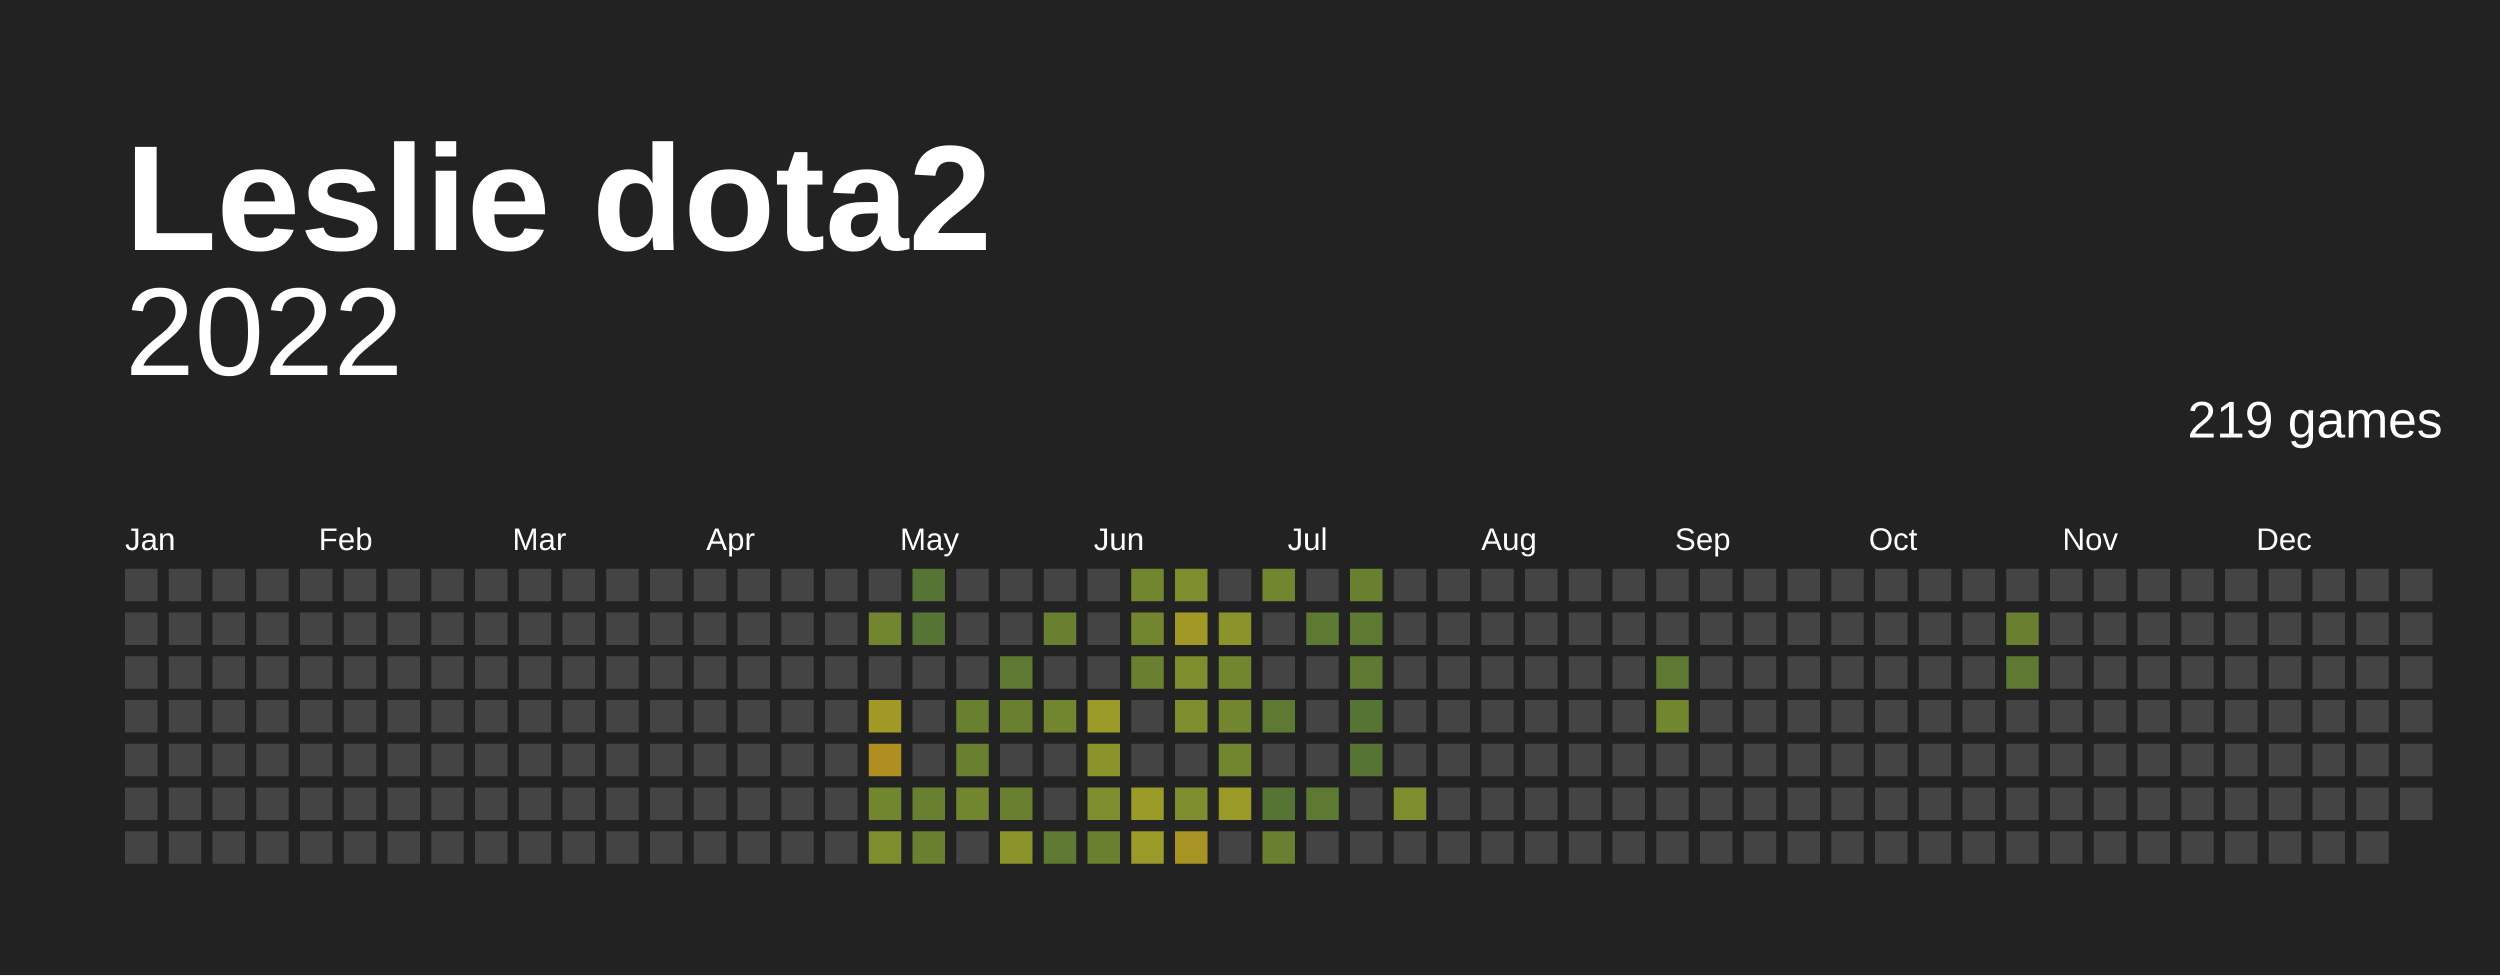
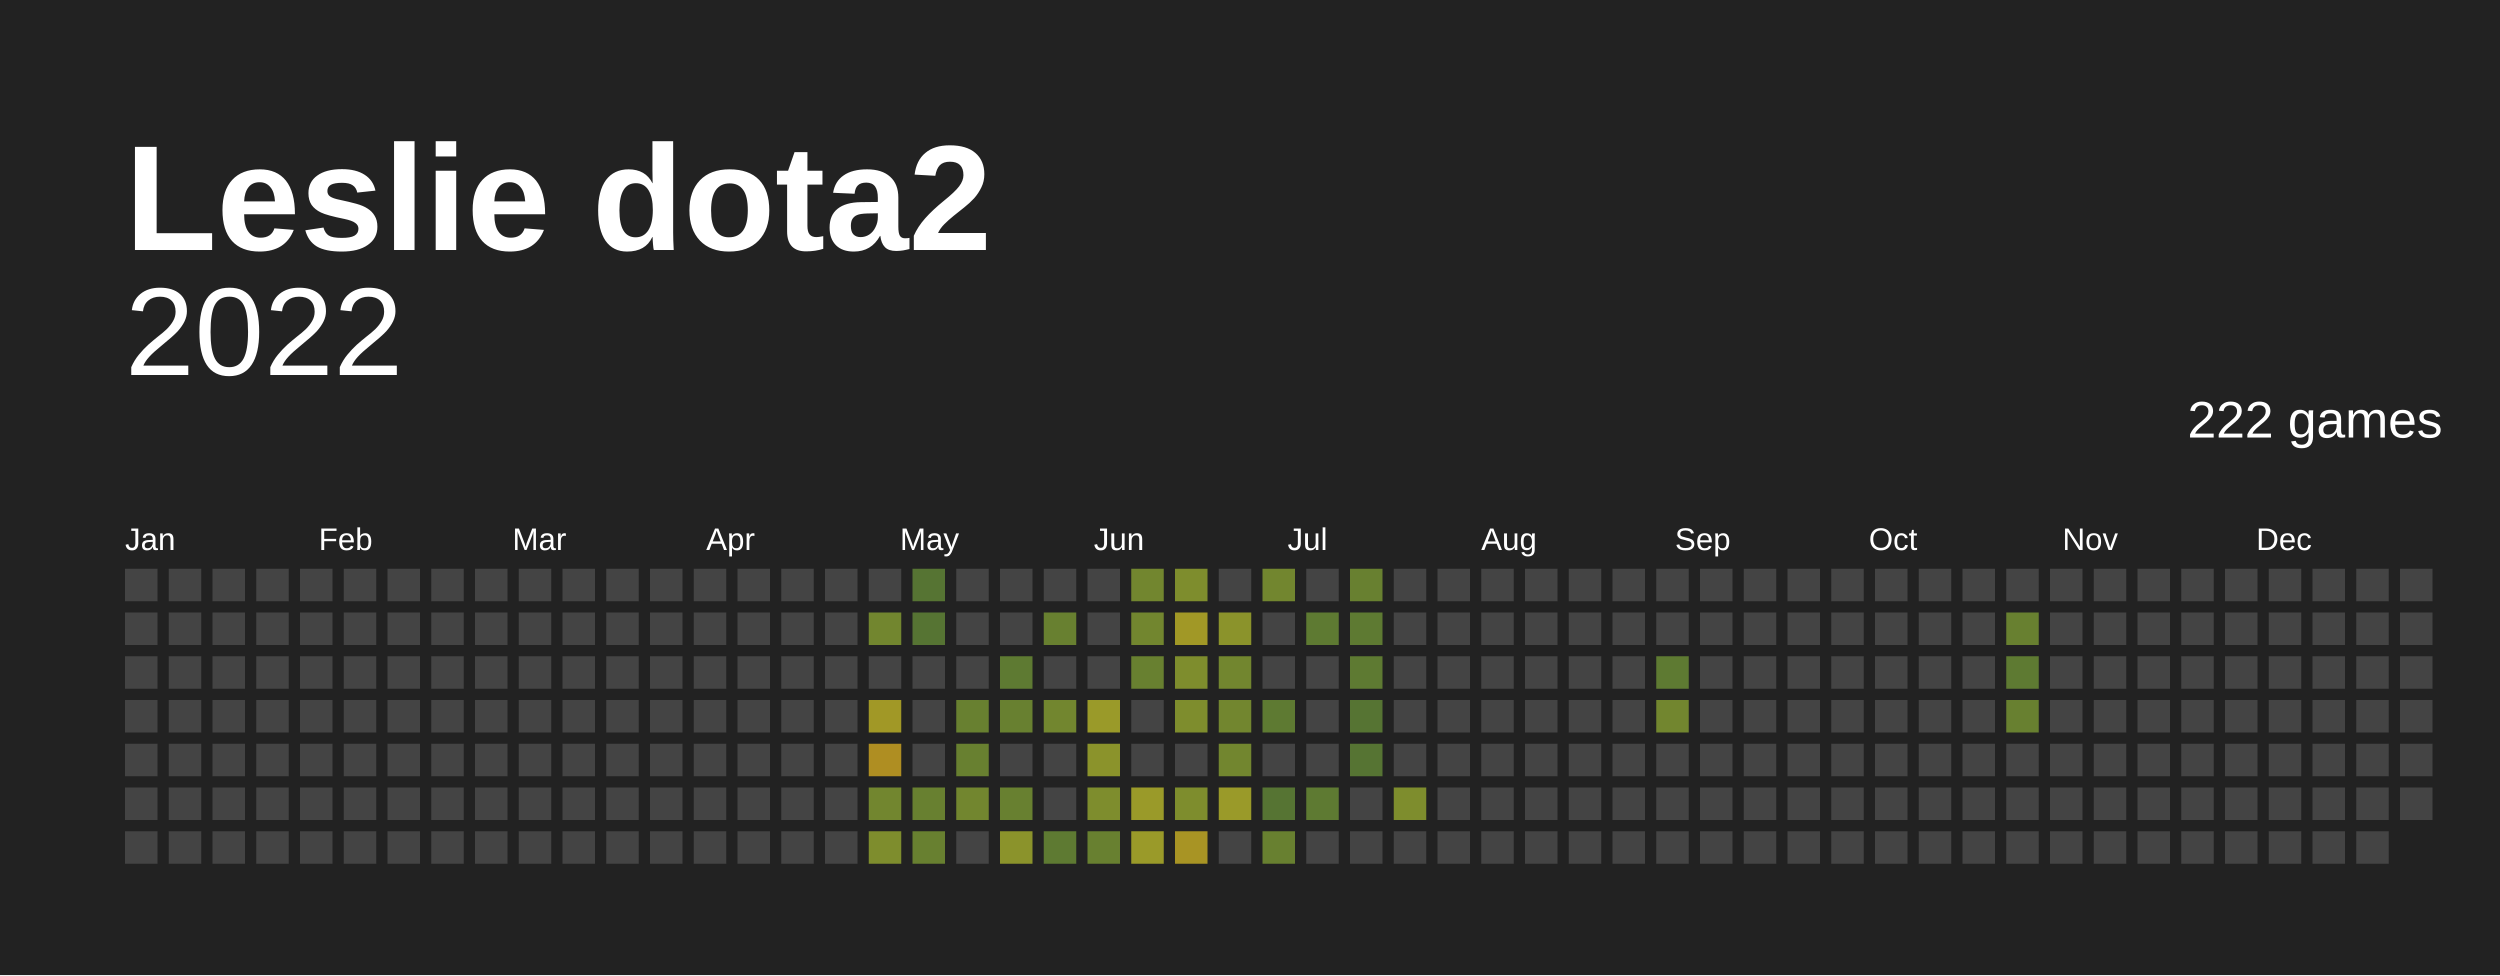
<svg xmlns="http://www.w3.org/2000/svg" baseProfile="full" height="78mm" version="1.1" viewBox="0,0,200,78" width="200mm">
  <defs />
  <rect fill="#222222" height="78" width="200" x="0" y="0" />
  <text fill="#FFFFFF" style="font-size:12px; font-family:Arial; font-weight:bold;" x="10" y="20">Leslie dota2</text>
  <text alignment-baseline="hanging" fill="#FFFFFF" style="font-size:10.0px; font-family:Arial;" x="10" y="30">2022</text>
-   <text alignment-baseline="hanging" fill="#FFFFFF" style="font-size:4.125px; font-family:Arial;" x="175" y="35">219 games</text>
+   <text alignment-baseline="hanging" fill="#FFFFFF" style="font-size:4.125px; font-family:Arial;" x="175" y="35">222 games</text>
  <text fill="#FFFFFF" style="font-size:2.5px; font-family:Arial" x="10.0" y="44">Jan</text>
  <text fill="#FFFFFF" style="font-size:2.5px; font-family:Arial" x="25.5" y="44">Feb</text>
  <text fill="#FFFFFF" style="font-size:2.5px; font-family:Arial" x="41.0" y="44">Mar</text>
  <text fill="#FFFFFF" style="font-size:2.5px; font-family:Arial" x="56.5" y="44">Apr</text>
  <text fill="#FFFFFF" style="font-size:2.5px; font-family:Arial" x="72.0" y="44">May</text>
  <text fill="#FFFFFF" style="font-size:2.5px; font-family:Arial" x="87.5" y="44">Jun</text>
  <text fill="#FFFFFF" style="font-size:2.5px; font-family:Arial" x="103.0" y="44">Jul</text>
  <text fill="#FFFFFF" style="font-size:2.5px; font-family:Arial" x="118.5" y="44">Aug</text>
  <text fill="#FFFFFF" style="font-size:2.5px; font-family:Arial" x="134.0" y="44">Sep</text>
  <text fill="#FFFFFF" style="font-size:2.5px; font-family:Arial" x="149.5" y="44">Oct</text>
  <text fill="#FFFFFF" style="font-size:2.5px; font-family:Arial" x="165.0" y="44">Nov</text>
  <text fill="#FFFFFF" style="font-size:2.5px; font-family:Arial" x="180.5" y="44">Dec</text>
  <rect fill="#444444" height="2.6" width="2.6" x="10.0" y="45.5" />
  <rect fill="#444444" height="2.6" width="2.6" x="10.0" y="49.0" />
  <rect fill="#444444" height="2.6" width="2.6" x="10.0" y="52.5" />
  <rect fill="#444444" height="2.6" width="2.6" x="10.0" y="56.0" />
  <rect fill="#444444" height="2.6" width="2.6" x="10.0" y="59.5" />
  <rect fill="#444444" height="2.6" width="2.6" x="10.0" y="63.0" />
  <rect fill="#444444" height="2.6" width="2.6" x="10.0" y="66.5" />
  <rect fill="#444444" height="2.6" width="2.6" x="13.5" y="45.5" />
  <rect fill="#444444" height="2.6" width="2.6" x="13.5" y="49.0" />
  <rect fill="#444444" height="2.6" width="2.6" x="13.5" y="52.5" />
  <rect fill="#444444" height="2.6" width="2.6" x="13.5" y="56.0" />
  <rect fill="#444444" height="2.6" width="2.6" x="13.5" y="59.5" />
  <rect fill="#444444" height="2.6" width="2.6" x="13.5" y="63.0" />
  <rect fill="#444444" height="2.6" width="2.6" x="13.5" y="66.5" />
  <rect fill="#444444" height="2.6" width="2.6" x="17.0" y="45.5" />
  <rect fill="#444444" height="2.6" width="2.6" x="17.0" y="49.0" />
  <rect fill="#444444" height="2.6" width="2.6" x="17.0" y="52.5" />
  <rect fill="#444444" height="2.6" width="2.6" x="17.0" y="56.0" />
  <rect fill="#444444" height="2.6" width="2.6" x="17.0" y="59.5" />
  <rect fill="#444444" height="2.6" width="2.6" x="17.0" y="63.0" />
  <rect fill="#444444" height="2.6" width="2.6" x="17.0" y="66.5" />
  <rect fill="#444444" height="2.6" width="2.6" x="20.5" y="45.5" />
  <rect fill="#444444" height="2.6" width="2.6" x="20.5" y="49.0" />
  <rect fill="#444444" height="2.6" width="2.6" x="20.5" y="52.5" />
  <rect fill="#444444" height="2.6" width="2.6" x="20.5" y="56.0" />
  <rect fill="#444444" height="2.6" width="2.6" x="20.5" y="59.5" />
  <rect fill="#444444" height="2.6" width="2.6" x="20.5" y="63.0" />
  <rect fill="#444444" height="2.6" width="2.6" x="20.5" y="66.5" />
  <rect fill="#444444" height="2.6" width="2.6" x="24.0" y="45.5" />
  <rect fill="#444444" height="2.6" width="2.6" x="24.0" y="49.0" />
  <rect fill="#444444" height="2.6" width="2.6" x="24.0" y="52.5" />
  <rect fill="#444444" height="2.6" width="2.6" x="24.0" y="56.0" />
  <rect fill="#444444" height="2.6" width="2.6" x="24.0" y="59.5" />
  <rect fill="#444444" height="2.6" width="2.6" x="24.0" y="63.0" />
  <rect fill="#444444" height="2.6" width="2.6" x="24.0" y="66.5" />
  <rect fill="#444444" height="2.6" width="2.6" x="27.5" y="45.5" />
  <rect fill="#444444" height="2.6" width="2.6" x="27.5" y="49.0" />
  <rect fill="#444444" height="2.6" width="2.6" x="27.5" y="52.5" />
  <rect fill="#444444" height="2.6" width="2.6" x="27.5" y="56.0" />
  <rect fill="#444444" height="2.6" width="2.6" x="27.5" y="59.5" />
  <rect fill="#444444" height="2.6" width="2.6" x="27.5" y="63.0" />
  <rect fill="#444444" height="2.6" width="2.6" x="27.5" y="66.5" />
  <rect fill="#444444" height="2.6" width="2.6" x="31.0" y="45.5" />
  <rect fill="#444444" height="2.6" width="2.6" x="31.0" y="49.0" />
  <rect fill="#444444" height="2.6" width="2.6" x="31.0" y="52.5" />
  <rect fill="#444444" height="2.6" width="2.6" x="31.0" y="56.0" />
  <rect fill="#444444" height="2.6" width="2.6" x="31.0" y="59.5" />
  <rect fill="#444444" height="2.6" width="2.6" x="31.0" y="63.0" />
  <rect fill="#444444" height="2.6" width="2.6" x="31.0" y="66.5" />
  <rect fill="#444444" height="2.6" width="2.6" x="34.5" y="45.5" />
  <rect fill="#444444" height="2.6" width="2.6" x="34.5" y="49.0" />
  <rect fill="#444444" height="2.6" width="2.6" x="34.5" y="52.5" />
  <rect fill="#444444" height="2.6" width="2.6" x="34.5" y="56.0" />
  <rect fill="#444444" height="2.6" width="2.6" x="34.5" y="59.5" />
  <rect fill="#444444" height="2.6" width="2.6" x="34.5" y="63.0" />
  <rect fill="#444444" height="2.6" width="2.6" x="34.5" y="66.5" />
  <rect fill="#444444" height="2.6" width="2.6" x="38.0" y="45.5" />
  <rect fill="#444444" height="2.6" width="2.6" x="38.0" y="49.0" />
  <rect fill="#444444" height="2.6" width="2.6" x="38.0" y="52.5" />
  <rect fill="#444444" height="2.6" width="2.6" x="38.0" y="56.0" />
  <rect fill="#444444" height="2.6" width="2.6" x="38.0" y="59.5" />
  <rect fill="#444444" height="2.6" width="2.6" x="38.0" y="63.0" />
  <rect fill="#444444" height="2.6" width="2.6" x="38.0" y="66.5" />
  <rect fill="#444444" height="2.6" width="2.6" x="41.5" y="45.5" />
  <rect fill="#444444" height="2.6" width="2.6" x="41.5" y="49.0" />
  <rect fill="#444444" height="2.6" width="2.6" x="41.5" y="52.5" />
  <rect fill="#444444" height="2.6" width="2.6" x="41.5" y="56.0" />
  <rect fill="#444444" height="2.6" width="2.6" x="41.5" y="59.5" />
  <rect fill="#444444" height="2.6" width="2.6" x="41.5" y="63.0" />
  <rect fill="#444444" height="2.6" width="2.6" x="41.5" y="66.5" />
  <rect fill="#444444" height="2.6" width="2.6" x="45.0" y="45.5" />
  <rect fill="#444444" height="2.6" width="2.6" x="45.0" y="49.0" />
  <rect fill="#444444" height="2.6" width="2.6" x="45.0" y="52.5" />
  <rect fill="#444444" height="2.6" width="2.6" x="45.0" y="56.0" />
  <rect fill="#444444" height="2.6" width="2.6" x="45.0" y="59.5" />
  <rect fill="#444444" height="2.6" width="2.6" x="45.0" y="63.0" />
  <rect fill="#444444" height="2.6" width="2.6" x="45.0" y="66.5" />
  <rect fill="#444444" height="2.6" width="2.6" x="48.5" y="45.5" />
  <rect fill="#444444" height="2.6" width="2.6" x="48.5" y="49.0" />
  <rect fill="#444444" height="2.6" width="2.6" x="48.5" y="52.5" />
  <rect fill="#444444" height="2.6" width="2.6" x="48.5" y="56.0" />
  <rect fill="#444444" height="2.6" width="2.6" x="48.5" y="59.5" />
  <rect fill="#444444" height="2.6" width="2.6" x="48.5" y="63.0" />
  <rect fill="#444444" height="2.6" width="2.6" x="48.5" y="66.5" />
  <rect fill="#444444" height="2.6" width="2.6" x="52.0" y="45.5" />
  <rect fill="#444444" height="2.6" width="2.6" x="52.0" y="49.0" />
  <rect fill="#444444" height="2.6" width="2.6" x="52.0" y="52.5" />
  <rect fill="#444444" height="2.6" width="2.6" x="52.0" y="56.0" />
  <rect fill="#444444" height="2.6" width="2.6" x="52.0" y="59.5" />
  <rect fill="#444444" height="2.6" width="2.6" x="52.0" y="63.0" />
  <rect fill="#444444" height="2.6" width="2.6" x="52.0" y="66.5" />
  <rect fill="#444444" height="2.6" width="2.6" x="55.5" y="45.5" />
  <rect fill="#444444" height="2.6" width="2.6" x="55.5" y="49.0" />
  <rect fill="#444444" height="2.6" width="2.6" x="55.5" y="52.5" />
  <rect fill="#444444" height="2.6" width="2.6" x="55.5" y="56.0" />
  <rect fill="#444444" height="2.6" width="2.6" x="55.5" y="59.5" />
  <rect fill="#444444" height="2.6" width="2.6" x="55.5" y="63.0" />
  <rect fill="#444444" height="2.6" width="2.6" x="55.5" y="66.5" />
  <rect fill="#444444" height="2.6" width="2.6" x="59.0" y="45.5" />
  <rect fill="#444444" height="2.6" width="2.6" x="59.0" y="49.0" />
  <rect fill="#444444" height="2.6" width="2.6" x="59.0" y="52.5" />
  <rect fill="#444444" height="2.6" width="2.6" x="59.0" y="56.0" />
  <rect fill="#444444" height="2.6" width="2.6" x="59.0" y="59.5" />
  <rect fill="#444444" height="2.6" width="2.6" x="59.0" y="63.0" />
  <rect fill="#444444" height="2.6" width="2.6" x="59.0" y="66.5" />
  <rect fill="#444444" height="2.6" width="2.6" x="62.5" y="45.5" />
  <rect fill="#444444" height="2.6" width="2.6" x="62.5" y="49.0" />
  <rect fill="#444444" height="2.6" width="2.6" x="62.5" y="52.5" />
  <rect fill="#444444" height="2.6" width="2.6" x="62.5" y="56.0" />
  <rect fill="#444444" height="2.6" width="2.6" x="62.5" y="59.5" />
  <rect fill="#444444" height="2.6" width="2.6" x="62.5" y="63.0" />
  <rect fill="#444444" height="2.6" width="2.6" x="62.5" y="66.5" />
  <rect fill="#444444" height="2.6" width="2.6" x="66.0" y="45.5" />
  <rect fill="#444444" height="2.6" width="2.6" x="66.0" y="49.0" />
  <rect fill="#444444" height="2.6" width="2.6" x="66.0" y="52.5" />
  <rect fill="#444444" height="2.6" width="2.6" x="66.0" y="56.0" />
  <rect fill="#444444" height="2.6" width="2.6" x="66.0" y="59.5" />
  <rect fill="#444444" height="2.6" width="2.6" x="66.0" y="63.0" />
  <rect fill="#444444" height="2.6" width="2.6" x="66.0" y="66.5" />
  <rect fill="#444444" height="2.6" width="2.6" x="69.5" y="45.5" />
  <rect fill="#72862f" height="2.6" width="2.6" x="69.5" y="49.0" />
  <rect fill="#444444" height="2.6" width="2.6" x="69.5" y="52.5" />
  <rect fill="#a19826" height="2.6" width="2.6" x="69.5" y="56.0" />
  <rect fill="#af8e22" height="2.6" width="2.6" x="69.5" y="59.5" />
  <rect fill="#72862f" height="2.6" width="2.6" x="69.5" y="63.0" />
  <rect fill="#7e8d2d" height="2.6" width="2.6" x="69.5" y="66.5" />
  <rect fill="#567433" height="2.6" width="2.6" x="73.0" y="45.5" />
  <rect fill="#567433" height="2.6" width="2.6" x="73.0" y="49.0" />
  <rect fill="#444444" height="2.6" width="2.6" x="73.0" y="52.5" />
  <rect fill="#444444" height="2.6" width="2.6" x="73.0" y="56.0" />
  <rect fill="#444444" height="2.6" width="2.6" x="73.0" y="59.5" />
  <rect fill="#688030" height="2.6" width="2.6" x="73.0" y="63.0" />
  <rect fill="#688030" height="2.6" width="2.6" x="73.0" y="66.5" />
  <rect fill="#444444" height="2.6" width="2.6" x="76.5" y="45.5" />
  <rect fill="#444444" height="2.6" width="2.6" x="76.5" y="49.0" />
  <rect fill="#444444" height="2.6" width="2.6" x="76.5" y="52.5" />
  <rect fill="#688030" height="2.6" width="2.6" x="76.5" y="56.0" />
  <rect fill="#688030" height="2.6" width="2.6" x="76.5" y="59.5" />
  <rect fill="#72862f" height="2.6" width="2.6" x="76.5" y="63.0" />
  <rect fill="#444444" height="2.6" width="2.6" x="76.5" y="66.5" />
  <rect fill="#444444" height="2.6" width="2.6" x="80.0" y="45.5" />
  <rect fill="#444444" height="2.6" width="2.6" x="80.0" y="49.0" />
  <rect fill="#5e7a32" height="2.6" width="2.6" x="80.0" y="52.5" />
  <rect fill="#688030" height="2.6" width="2.6" x="80.0" y="56.0" />
  <rect fill="#444444" height="2.6" width="2.6" x="80.0" y="59.5" />
  <rect fill="#688030" height="2.6" width="2.6" x="80.0" y="63.0" />
  <rect fill="#8b932b" height="2.6" width="2.6" x="80.0" y="66.5" />
  <rect fill="#444444" height="2.6" width="2.6" x="83.5" y="45.5" />
  <rect fill="#688030" height="2.6" width="2.6" x="83.5" y="49.0" />
  <rect fill="#444444" height="2.6" width="2.6" x="83.5" y="52.5" />
  <rect fill="#72862f" height="2.6" width="2.6" x="83.5" y="56.0" />
  <rect fill="#444444" height="2.6" width="2.6" x="83.5" y="59.5" />
  <rect fill="#444444" height="2.6" width="2.6" x="83.5" y="63.0" />
  <rect fill="#5e7a32" height="2.6" width="2.6" x="83.5" y="66.5" />
  <rect fill="#444444" height="2.6" width="2.6" x="87.0" y="45.5" />
  <rect fill="#444444" height="2.6" width="2.6" x="87.0" y="49.0" />
  <rect fill="#444444" height="2.6" width="2.6" x="87.0" y="52.5" />
  <rect fill="#9a9a29" height="2.6" width="2.6" x="87.0" y="56.0" />
  <rect fill="#8b932b" height="2.6" width="2.6" x="87.0" y="59.5" />
  <rect fill="#7e8d2d" height="2.6" width="2.6" x="87.0" y="63.0" />
  <rect fill="#688030" height="2.6" width="2.6" x="87.0" y="66.5" />
  <rect fill="#72862f" height="2.6" width="2.6" x="90.5" y="45.5" />
  <rect fill="#72862f" height="2.6" width="2.6" x="90.5" y="49.0" />
  <rect fill="#688030" height="2.6" width="2.6" x="90.5" y="52.5" />
  <rect fill="#444444" height="2.6" width="2.6" x="90.5" y="56.0" />
  <rect fill="#444444" height="2.6" width="2.6" x="90.5" y="59.5" />
  <rect fill="#9a9a29" height="2.6" width="2.6" x="90.5" y="63.0" />
  <rect fill="#9a9a29" height="2.6" width="2.6" x="90.5" y="66.5" />
  <rect fill="#7e8d2d" height="2.6" width="2.6" x="94.0" y="45.5" />
  <rect fill="#a19826" height="2.6" width="2.6" x="94.0" y="49.0" />
  <rect fill="#7e8d2d" height="2.6" width="2.6" x="94.0" y="52.5" />
  <rect fill="#7e8d2d" height="2.6" width="2.6" x="94.0" y="56.0" />
  <rect fill="#444444" height="2.6" width="2.6" x="94.0" y="59.5" />
  <rect fill="#7e8d2d" height="2.6" width="2.6" x="94.0" y="63.0" />
  <rect fill="#a89424" height="2.6" width="2.6" x="94.0" y="66.5" />
  <rect fill="#444444" height="2.6" width="2.6" x="97.5" y="45.5" />
  <rect fill="#8b932b" height="2.6" width="2.6" x="97.5" y="49.0" />
  <rect fill="#72862f" height="2.6" width="2.6" x="97.5" y="52.5" />
  <rect fill="#72862f" height="2.6" width="2.6" x="97.5" y="56.0" />
  <rect fill="#72862f" height="2.6" width="2.6" x="97.5" y="59.5" />
  <rect fill="#9a9a29" height="2.6" width="2.6" x="97.5" y="63.0" />
  <rect fill="#444444" height="2.6" width="2.6" x="97.5" y="66.5" />
  <rect fill="#72862f" height="2.6" width="2.6" x="101.0" y="45.5" />
  <rect fill="#444444" height="2.6" width="2.6" x="101.0" y="49.0" />
  <rect fill="#444444" height="2.6" width="2.6" x="101.0" y="52.5" />
  <rect fill="#5e7a32" height="2.6" width="2.6" x="101.0" y="56.0" />
  <rect fill="#444444" height="2.6" width="2.6" x="101.0" y="59.5" />
  <rect fill="#567433" height="2.6" width="2.6" x="101.0" y="63.0" />
  <rect fill="#688030" height="2.6" width="2.6" x="101.0" y="66.5" />
  <rect fill="#444444" height="2.6" width="2.6" x="104.5" y="45.5" />
  <rect fill="#5e7a32" height="2.6" width="2.6" x="104.5" y="49.0" />
  <rect fill="#444444" height="2.6" width="2.6" x="104.5" y="52.5" />
  <rect fill="#444444" height="2.6" width="2.6" x="104.5" y="56.0" />
  <rect fill="#444444" height="2.6" width="2.6" x="104.5" y="59.5" />
  <rect fill="#5e7a32" height="2.6" width="2.6" x="104.5" y="63.0" />
  <rect fill="#444444" height="2.6" width="2.6" x="104.5" y="66.5" />
  <rect fill="#688030" height="2.6" width="2.6" x="108.0" y="45.5" />
  <rect fill="#5e7a32" height="2.6" width="2.6" x="108.0" y="49.0" />
  <rect fill="#5e7a32" height="2.6" width="2.6" x="108.0" y="52.5" />
  <rect fill="#567433" height="2.6" width="2.6" x="108.0" y="56.0" />
  <rect fill="#567433" height="2.6" width="2.6" x="108.0" y="59.5" />
  <rect fill="#444444" height="2.6" width="2.6" x="108.0" y="63.0" />
  <rect fill="#444444" height="2.6" width="2.6" x="108.0" y="66.5" />
  <rect fill="#444444" height="2.6" width="2.6" x="111.5" y="45.5" />
  <rect fill="#444444" height="2.6" width="2.6" x="111.5" y="49.0" />
  <rect fill="#444444" height="2.6" width="2.6" x="111.5" y="52.5" />
  <rect fill="#444444" height="2.6" width="2.6" x="111.5" y="56.0" />
  <rect fill="#444444" height="2.6" width="2.6" x="111.5" y="59.5" />
  <rect fill="#7e8d2d" height="2.6" width="2.6" x="111.5" y="63.0" />
  <rect fill="#444444" height="2.6" width="2.6" x="111.5" y="66.5" />
  <rect fill="#444444" height="2.6" width="2.6" x="115.0" y="45.5" />
  <rect fill="#444444" height="2.6" width="2.6" x="115.0" y="49.0" />
  <rect fill="#444444" height="2.6" width="2.6" x="115.0" y="52.5" />
  <rect fill="#444444" height="2.6" width="2.6" x="115.0" y="56.0" />
  <rect fill="#444444" height="2.6" width="2.6" x="115.0" y="59.5" />
  <rect fill="#444444" height="2.6" width="2.6" x="115.0" y="63.0" />
  <rect fill="#444444" height="2.6" width="2.6" x="115.0" y="66.5" />
  <rect fill="#444444" height="2.6" width="2.6" x="118.5" y="45.5" />
  <rect fill="#444444" height="2.6" width="2.6" x="118.5" y="49.0" />
  <rect fill="#444444" height="2.6" width="2.6" x="118.5" y="52.5" />
  <rect fill="#444444" height="2.6" width="2.6" x="118.5" y="56.0" />
  <rect fill="#444444" height="2.6" width="2.6" x="118.5" y="59.5" />
  <rect fill="#444444" height="2.6" width="2.6" x="118.5" y="63.0" />
  <rect fill="#444444" height="2.6" width="2.6" x="118.5" y="66.5" />
  <rect fill="#444444" height="2.6" width="2.6" x="122.0" y="45.5" />
  <rect fill="#444444" height="2.6" width="2.6" x="122.0" y="49.0" />
  <rect fill="#444444" height="2.6" width="2.6" x="122.0" y="52.5" />
  <rect fill="#444444" height="2.6" width="2.6" x="122.0" y="56.0" />
  <rect fill="#444444" height="2.6" width="2.6" x="122.0" y="59.5" />
  <rect fill="#444444" height="2.6" width="2.6" x="122.0" y="63.0" />
  <rect fill="#444444" height="2.6" width="2.6" x="122.0" y="66.5" />
  <rect fill="#444444" height="2.6" width="2.6" x="125.5" y="45.5" />
  <rect fill="#444444" height="2.6" width="2.6" x="125.5" y="49.0" />
  <rect fill="#444444" height="2.6" width="2.6" x="125.5" y="52.5" />
  <rect fill="#444444" height="2.6" width="2.6" x="125.5" y="56.0" />
  <rect fill="#444444" height="2.6" width="2.6" x="125.5" y="59.5" />
  <rect fill="#444444" height="2.6" width="2.6" x="125.5" y="63.0" />
  <rect fill="#444444" height="2.6" width="2.6" x="125.5" y="66.5" />
  <rect fill="#444444" height="2.6" width="2.6" x="129.0" y="45.5" />
  <rect fill="#444444" height="2.6" width="2.6" x="129.0" y="49.0" />
  <rect fill="#444444" height="2.6" width="2.6" x="129.0" y="52.5" />
  <rect fill="#444444" height="2.6" width="2.6" x="129.0" y="56.0" />
  <rect fill="#444444" height="2.6" width="2.6" x="129.0" y="59.5" />
  <rect fill="#444444" height="2.6" width="2.6" x="129.0" y="63.0" />
  <rect fill="#444444" height="2.6" width="2.6" x="129.0" y="66.5" />
  <rect fill="#444444" height="2.6" width="2.6" x="132.5" y="45.5" />
  <rect fill="#444444" height="2.6" width="2.6" x="132.5" y="49.0" />
  <rect fill="#5e7a32" height="2.6" width="2.6" x="132.5" y="52.5" />
  <rect fill="#72862f" height="2.6" width="2.6" x="132.5" y="56.0" />
  <rect fill="#444444" height="2.6" width="2.6" x="132.5" y="59.5" />
  <rect fill="#444444" height="2.6" width="2.6" x="132.5" y="63.0" />
  <rect fill="#444444" height="2.6" width="2.6" x="132.5" y="66.5" />
  <rect fill="#444444" height="2.6" width="2.6" x="136.0" y="45.5" />
  <rect fill="#444444" height="2.6" width="2.6" x="136.0" y="49.0" />
  <rect fill="#444444" height="2.6" width="2.6" x="136.0" y="52.5" />
  <rect fill="#444444" height="2.6" width="2.6" x="136.0" y="56.0" />
  <rect fill="#444444" height="2.6" width="2.6" x="136.0" y="59.5" />
  <rect fill="#444444" height="2.6" width="2.6" x="136.0" y="63.0" />
  <rect fill="#444444" height="2.6" width="2.6" x="136.0" y="66.5" />
  <rect fill="#444444" height="2.6" width="2.6" x="139.5" y="45.5" />
  <rect fill="#444444" height="2.6" width="2.6" x="139.5" y="49.0" />
  <rect fill="#444444" height="2.6" width="2.6" x="139.5" y="52.5" />
  <rect fill="#444444" height="2.6" width="2.6" x="139.5" y="56.0" />
  <rect fill="#444444" height="2.6" width="2.6" x="139.5" y="59.5" />
  <rect fill="#444444" height="2.6" width="2.6" x="139.5" y="63.0" />
  <rect fill="#444444" height="2.6" width="2.6" x="139.5" y="66.5" />
  <rect fill="#444444" height="2.6" width="2.6" x="143.0" y="45.5" />
  <rect fill="#444444" height="2.6" width="2.6" x="143.0" y="49.0" />
  <rect fill="#444444" height="2.6" width="2.6" x="143.0" y="52.5" />
  <rect fill="#444444" height="2.6" width="2.6" x="143.0" y="56.0" />
  <rect fill="#444444" height="2.6" width="2.6" x="143.0" y="59.5" />
  <rect fill="#444444" height="2.6" width="2.6" x="143.0" y="63.0" />
  <rect fill="#444444" height="2.6" width="2.6" x="143.0" y="66.5" />
  <rect fill="#444444" height="2.6" width="2.6" x="146.5" y="45.5" />
  <rect fill="#444444" height="2.6" width="2.6" x="146.5" y="49.0" />
  <rect fill="#444444" height="2.6" width="2.6" x="146.5" y="52.5" />
  <rect fill="#444444" height="2.6" width="2.6" x="146.5" y="56.0" />
  <rect fill="#444444" height="2.6" width="2.6" x="146.5" y="59.5" />
  <rect fill="#444444" height="2.6" width="2.6" x="146.5" y="63.0" />
  <rect fill="#444444" height="2.6" width="2.6" x="146.5" y="66.5" />
  <rect fill="#444444" height="2.6" width="2.6" x="150.0" y="45.5" />
  <rect fill="#444444" height="2.6" width="2.6" x="150.0" y="49.0" />
  <rect fill="#444444" height="2.6" width="2.6" x="150.0" y="52.5" />
  <rect fill="#444444" height="2.6" width="2.6" x="150.0" y="56.0" />
  <rect fill="#444444" height="2.6" width="2.6" x="150.0" y="59.5" />
  <rect fill="#444444" height="2.6" width="2.6" x="150.0" y="63.0" />
  <rect fill="#444444" height="2.6" width="2.6" x="150.0" y="66.5" />
  <rect fill="#444444" height="2.6" width="2.6" x="153.5" y="45.5" />
  <rect fill="#444444" height="2.6" width="2.6" x="153.5" y="49.0" />
  <rect fill="#444444" height="2.6" width="2.6" x="153.5" y="52.5" />
  <rect fill="#444444" height="2.6" width="2.6" x="153.5" y="56.0" />
  <rect fill="#444444" height="2.6" width="2.6" x="153.5" y="59.5" />
  <rect fill="#444444" height="2.6" width="2.6" x="153.5" y="63.0" />
  <rect fill="#444444" height="2.6" width="2.6" x="153.5" y="66.5" />
  <rect fill="#444444" height="2.6" width="2.6" x="157.0" y="45.5" />
  <rect fill="#444444" height="2.6" width="2.6" x="157.0" y="49.0" />
  <rect fill="#444444" height="2.6" width="2.6" x="157.0" y="52.5" />
  <rect fill="#444444" height="2.6" width="2.6" x="157.0" y="56.0" />
  <rect fill="#444444" height="2.6" width="2.6" x="157.0" y="59.5" />
  <rect fill="#444444" height="2.6" width="2.6" x="157.0" y="63.0" />
  <rect fill="#444444" height="2.6" width="2.6" x="157.0" y="66.5" />
  <rect fill="#444444" height="2.6" width="2.6" x="160.5" y="45.5" />
  <rect fill="#688030" height="2.6" width="2.6" x="160.5" y="49.0" />
  <rect fill="#5e7a32" height="2.6" width="2.6" x="160.5" y="52.5" />
-   <rect fill="#444444" height="2.6" width="2.6" x="160.5" y="56.0" />
+   <rect fill="#688030" height="2.6" width="2.6" x="160.5" y="56.0" />
  <rect fill="#444444" height="2.6" width="2.6" x="160.5" y="59.5" />
  <rect fill="#444444" height="2.6" width="2.6" x="160.5" y="63.0" />
  <rect fill="#444444" height="2.6" width="2.6" x="160.5" y="66.5" />
  <rect fill="#444444" height="2.6" width="2.6" x="164.0" y="45.5" />
  <rect fill="#444444" height="2.6" width="2.6" x="164.0" y="49.0" />
  <rect fill="#444444" height="2.6" width="2.6" x="164.0" y="52.5" />
  <rect fill="#444444" height="2.6" width="2.6" x="164.0" y="56.0" />
  <rect fill="#444444" height="2.6" width="2.6" x="164.0" y="59.5" />
  <rect fill="#444444" height="2.6" width="2.6" x="164.0" y="63.0" />
  <rect fill="#444444" height="2.6" width="2.6" x="164.0" y="66.5" />
  <rect fill="#444444" height="2.6" width="2.6" x="167.5" y="45.5" />
  <rect fill="#444444" height="2.6" width="2.6" x="167.5" y="49.0" />
  <rect fill="#444444" height="2.6" width="2.6" x="167.5" y="52.5" />
  <rect fill="#444444" height="2.6" width="2.6" x="167.5" y="56.0" />
  <rect fill="#444444" height="2.6" width="2.6" x="167.5" y="59.5" />
  <rect fill="#444444" height="2.6" width="2.6" x="167.5" y="63.0" />
  <rect fill="#444444" height="2.6" width="2.6" x="167.5" y="66.5" />
  <rect fill="#444444" height="2.6" width="2.6" x="171.0" y="45.5" />
  <rect fill="#444444" height="2.6" width="2.6" x="171.0" y="49.0" />
  <rect fill="#444444" height="2.6" width="2.6" x="171.0" y="52.5" />
  <rect fill="#444444" height="2.6" width="2.6" x="171.0" y="56.0" />
  <rect fill="#444444" height="2.6" width="2.6" x="171.0" y="59.5" />
  <rect fill="#444444" height="2.6" width="2.6" x="171.0" y="63.0" />
  <rect fill="#444444" height="2.6" width="2.6" x="171.0" y="66.5" />
  <rect fill="#444444" height="2.6" width="2.6" x="174.5" y="45.5" />
  <rect fill="#444444" height="2.6" width="2.6" x="174.5" y="49.0" />
  <rect fill="#444444" height="2.6" width="2.6" x="174.5" y="52.5" />
  <rect fill="#444444" height="2.6" width="2.6" x="174.5" y="56.0" />
  <rect fill="#444444" height="2.6" width="2.6" x="174.5" y="59.5" />
  <rect fill="#444444" height="2.6" width="2.6" x="174.5" y="63.0" />
  <rect fill="#444444" height="2.6" width="2.6" x="174.5" y="66.5" />
  <rect fill="#444444" height="2.6" width="2.6" x="178.0" y="45.5" />
  <rect fill="#444444" height="2.6" width="2.6" x="178.0" y="49.0" />
  <rect fill="#444444" height="2.6" width="2.6" x="178.0" y="52.5" />
  <rect fill="#444444" height="2.6" width="2.6" x="178.0" y="56.0" />
  <rect fill="#444444" height="2.6" width="2.6" x="178.0" y="59.5" />
  <rect fill="#444444" height="2.6" width="2.6" x="178.0" y="63.0" />
  <rect fill="#444444" height="2.6" width="2.6" x="178.0" y="66.5" />
  <rect fill="#444444" height="2.6" width="2.6" x="181.5" y="45.5" />
  <rect fill="#444444" height="2.6" width="2.6" x="181.5" y="49.0" />
  <rect fill="#444444" height="2.6" width="2.6" x="181.5" y="52.5" />
  <rect fill="#444444" height="2.6" width="2.6" x="181.5" y="56.0" />
  <rect fill="#444444" height="2.6" width="2.6" x="181.5" y="59.5" />
  <rect fill="#444444" height="2.6" width="2.6" x="181.5" y="63.0" />
  <rect fill="#444444" height="2.6" width="2.6" x="181.5" y="66.5" />
  <rect fill="#444444" height="2.6" width="2.6" x="185.0" y="45.5" />
  <rect fill="#444444" height="2.6" width="2.6" x="185.0" y="49.0" />
  <rect fill="#444444" height="2.6" width="2.6" x="185.0" y="52.5" />
  <rect fill="#444444" height="2.6" width="2.6" x="185.0" y="56.0" />
  <rect fill="#444444" height="2.6" width="2.6" x="185.0" y="59.5" />
  <rect fill="#444444" height="2.6" width="2.6" x="185.0" y="63.0" />
  <rect fill="#444444" height="2.6" width="2.6" x="185.0" y="66.5" />
  <rect fill="#444444" height="2.6" width="2.6" x="188.5" y="45.5" />
  <rect fill="#444444" height="2.6" width="2.6" x="188.5" y="49.0" />
  <rect fill="#444444" height="2.6" width="2.6" x="188.5" y="52.5" />
  <rect fill="#444444" height="2.6" width="2.6" x="188.5" y="56.0" />
  <rect fill="#444444" height="2.6" width="2.6" x="188.5" y="59.5" />
  <rect fill="#444444" height="2.6" width="2.6" x="188.5" y="63.0" />
  <rect fill="#444444" height="2.6" width="2.6" x="188.5" y="66.5" />
  <rect fill="#444444" height="2.6" width="2.6" x="192.0" y="45.5" />
  <rect fill="#444444" height="2.6" width="2.6" x="192.0" y="49.0" />
  <rect fill="#444444" height="2.6" width="2.6" x="192.0" y="52.5" />
  <rect fill="#444444" height="2.6" width="2.6" x="192.0" y="56.0" />
  <rect fill="#444444" height="2.6" width="2.6" x="192.0" y="59.5" />
  <rect fill="#444444" height="2.6" width="2.6" x="192.0" y="63.0" />
</svg>
